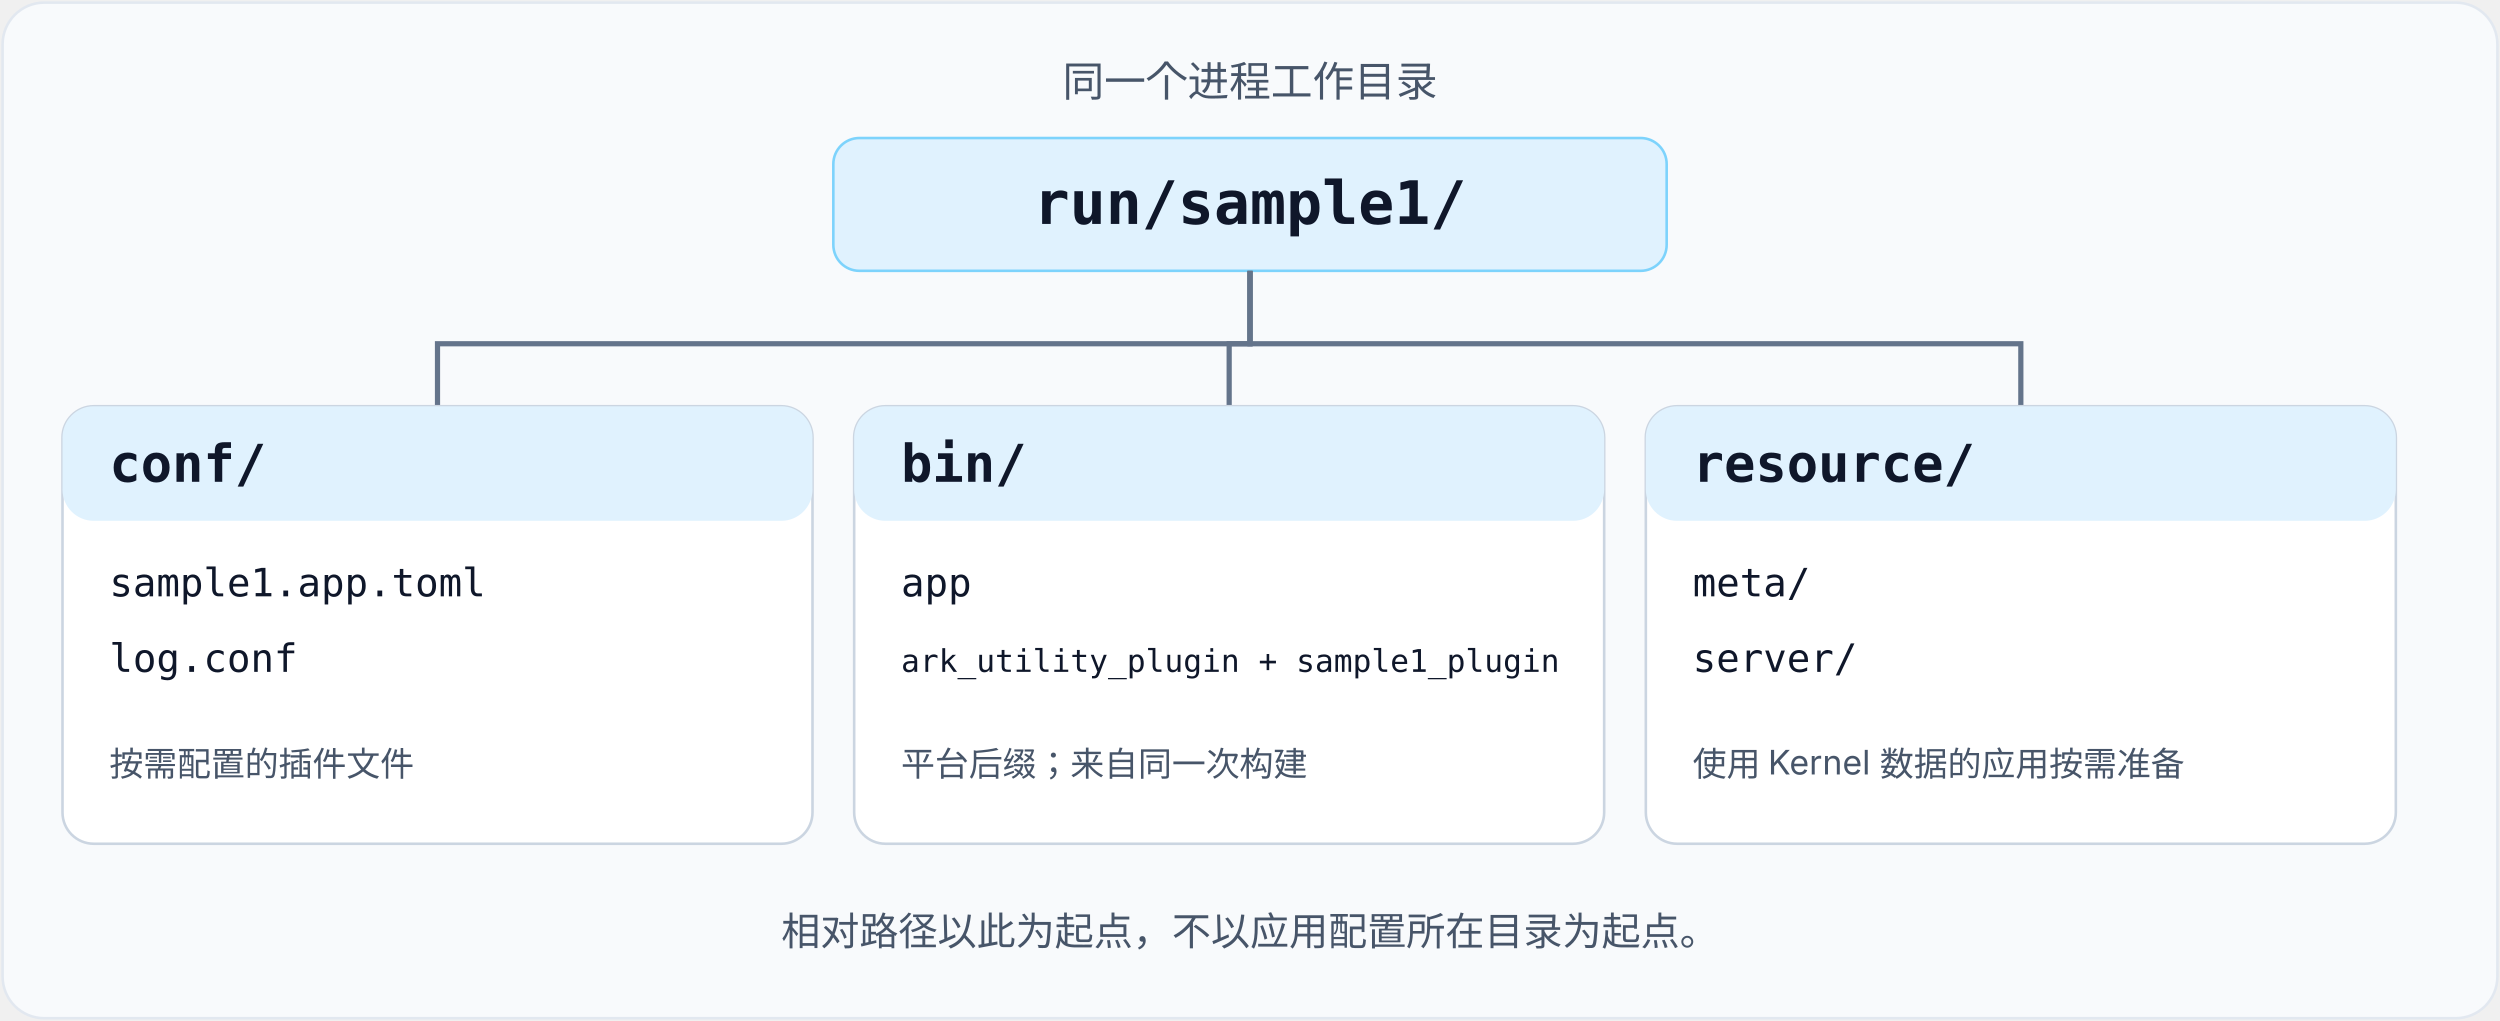
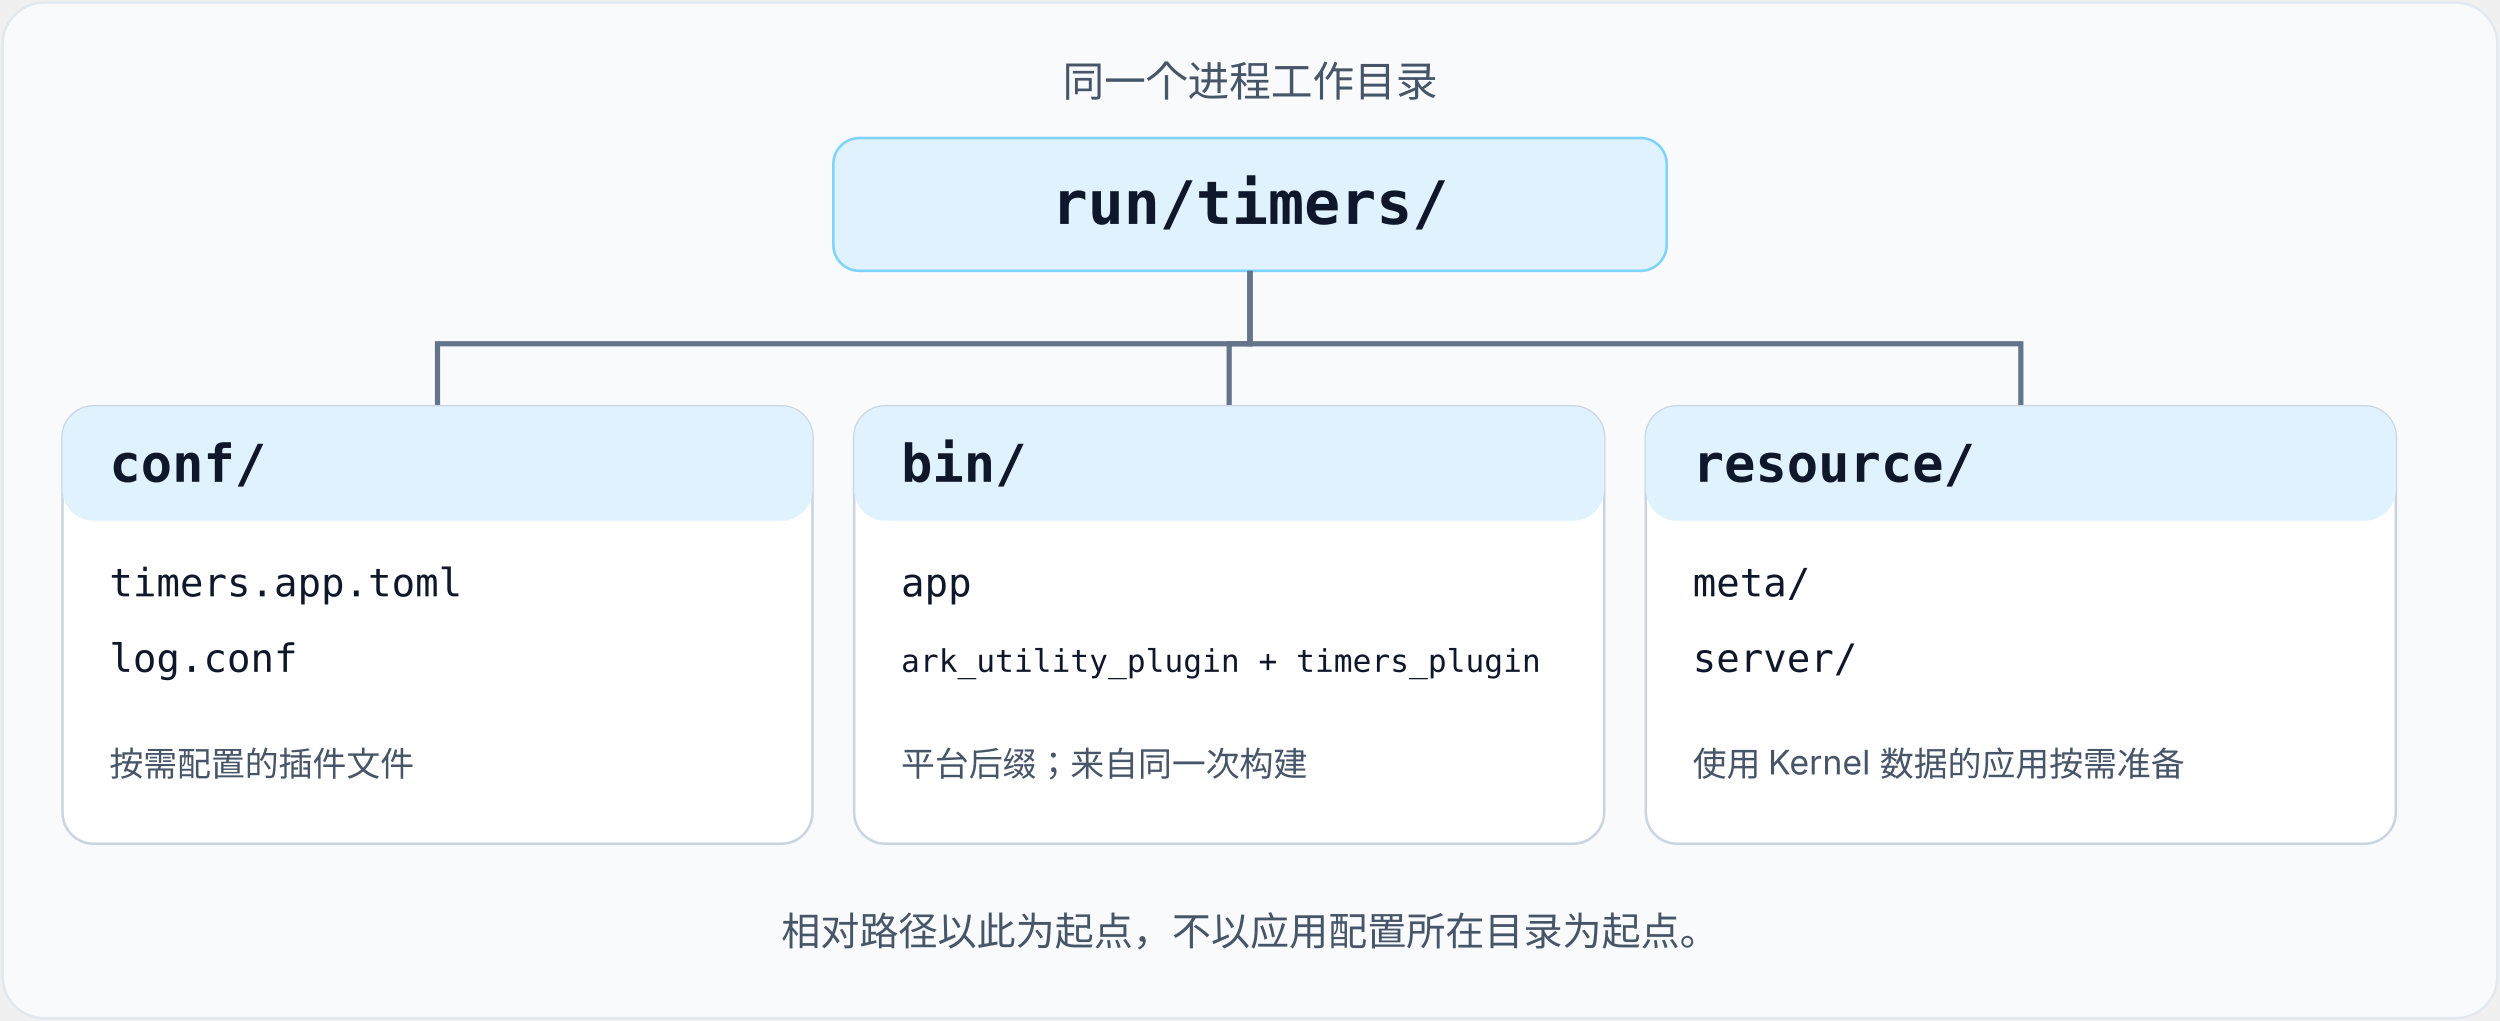
<svg xmlns="http://www.w3.org/2000/svg" viewBox="0 0 960 392" role="img" aria-labelledby="title desc">
  <style>
    text{font-family:system-ui,-apple-system,"Segoe UI",sans-serif;fill:#0f172a}
    .heading{font-size:16px;fill:#475569}.base{font:600 23px ui-monospace,SFMono-Regular,Consolas,monospace}
    .dir{font:600 20px ui-monospace,SFMono-Regular,Consolas,monospace}.file{font:15px ui-monospace,SFMono-Regular,Consolas,monospace}
    .small{font-size:12px}.note{font-size:13px;fill:#475569}.footer{font-size:15px;fill:#475569}
  </style>
  <rect x="1" y="1" width="958" height="390" rx="16" fill="#f8fafc" stroke="#e2e8f0" />
  <text x="480" y="37" text-anchor="middle" class="heading">同一个进程工作目录</text>
  <rect x="320" y="53" width="320" height="51" rx="10" fill="#e0f2fe" stroke="#7dd3fc" />
-   <text x="480" y="86" text-anchor="middle" class="base">run/sample1/</text>
+   <text x="480" y="86" text-anchor="middle" class="base">run/timers/</text>
  <path d="M480 104V132H168V156" fill="none" stroke="#64748b" stroke-width="2" />
  <rect x="24" y="156" width="288" height="168" rx="12" fill="#fff" stroke="#cbd5e1" />
  <rect x="24" y="156" width="288" height="44" rx="12" fill="#e0f2fe" />
  <text x="42" y="185" class="dir">conf/</text>
-   <text x="42" y="229" class="file">sample1.app.toml</text>
+   <text x="42" y="229" class="file">timers.app.toml</text>
  <text x="42" y="258" class="file">log.conf</text>
  <text x="42" y="298" class="note">按需配置的插件文件</text>
  <path d="M480 104V132H472V156" fill="none" stroke="#64748b" stroke-width="2" />
  <rect x="328" y="156" width="288" height="168" rx="12" fill="#fff" stroke="#cbd5e1" />
  <rect x="328" y="156" width="288" height="44" rx="12" fill="#e0f2fe" />
  <text x="346" y="185" class="dir">bin/</text>
  <text x="346" y="229" class="file">app</text>
-   <text x="346" y="258" class="file small">ark_utility_plugin + sample1_plugin</text>
+   <text x="346" y="258" class="file small">ark_utility_plugin + timers_plugin</text>
  <text x="346" y="298" class="note">平台后缀；来自同一次构建</text>
  <path d="M480 104V132H776V156" fill="none" stroke="#64748b" stroke-width="2" />
  <rect x="632" y="156" width="288" height="168" rx="12" fill="#fff" stroke="#cbd5e1" />
  <rect x="632" y="156" width="288" height="44" rx="12" fill="#e0f2fe" />
  <text x="650" y="185" class="dir">resource/</text>
  <text x="650" y="229" class="file">meta/</text>
  <text x="650" y="258" class="file">server/</text>
  <text x="650" y="298" class="note">使用 Kernel 数据的应用按需准备</text>
  <text x="480" y="363" text-anchor="middle" class="footer">相对路径以此为起点，不以应用配置所在目录为起点。</text>
</svg>
